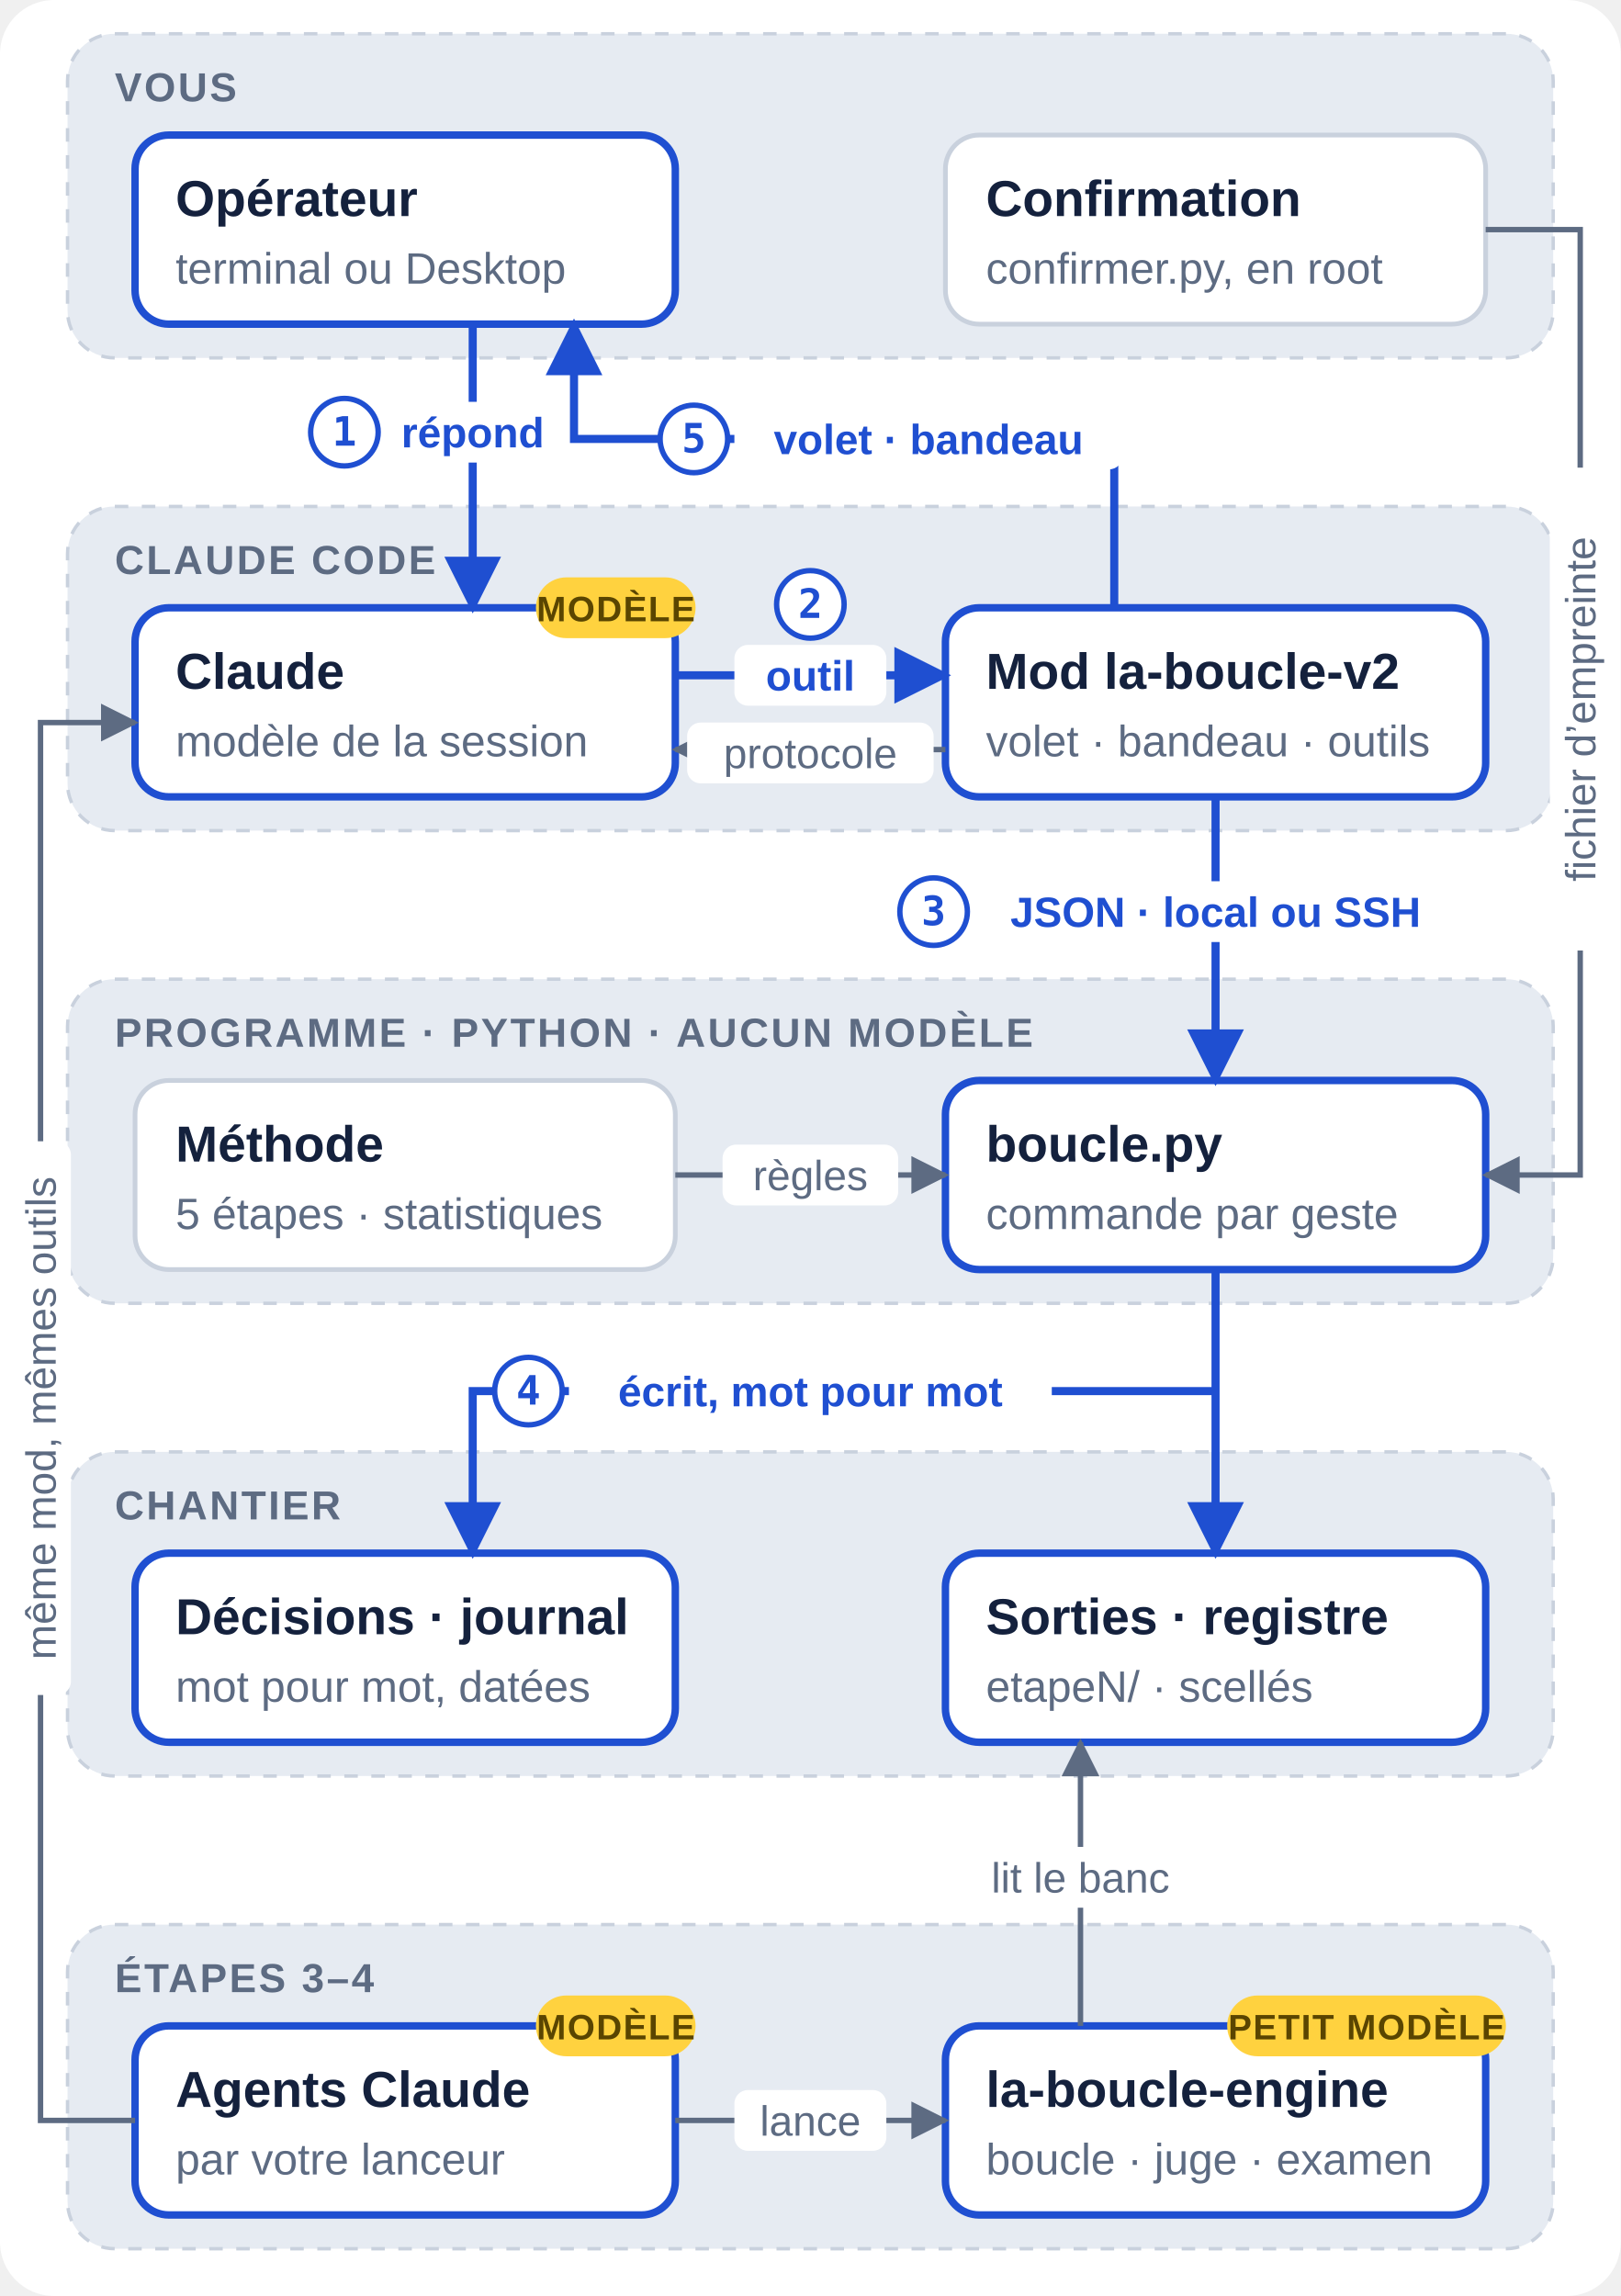
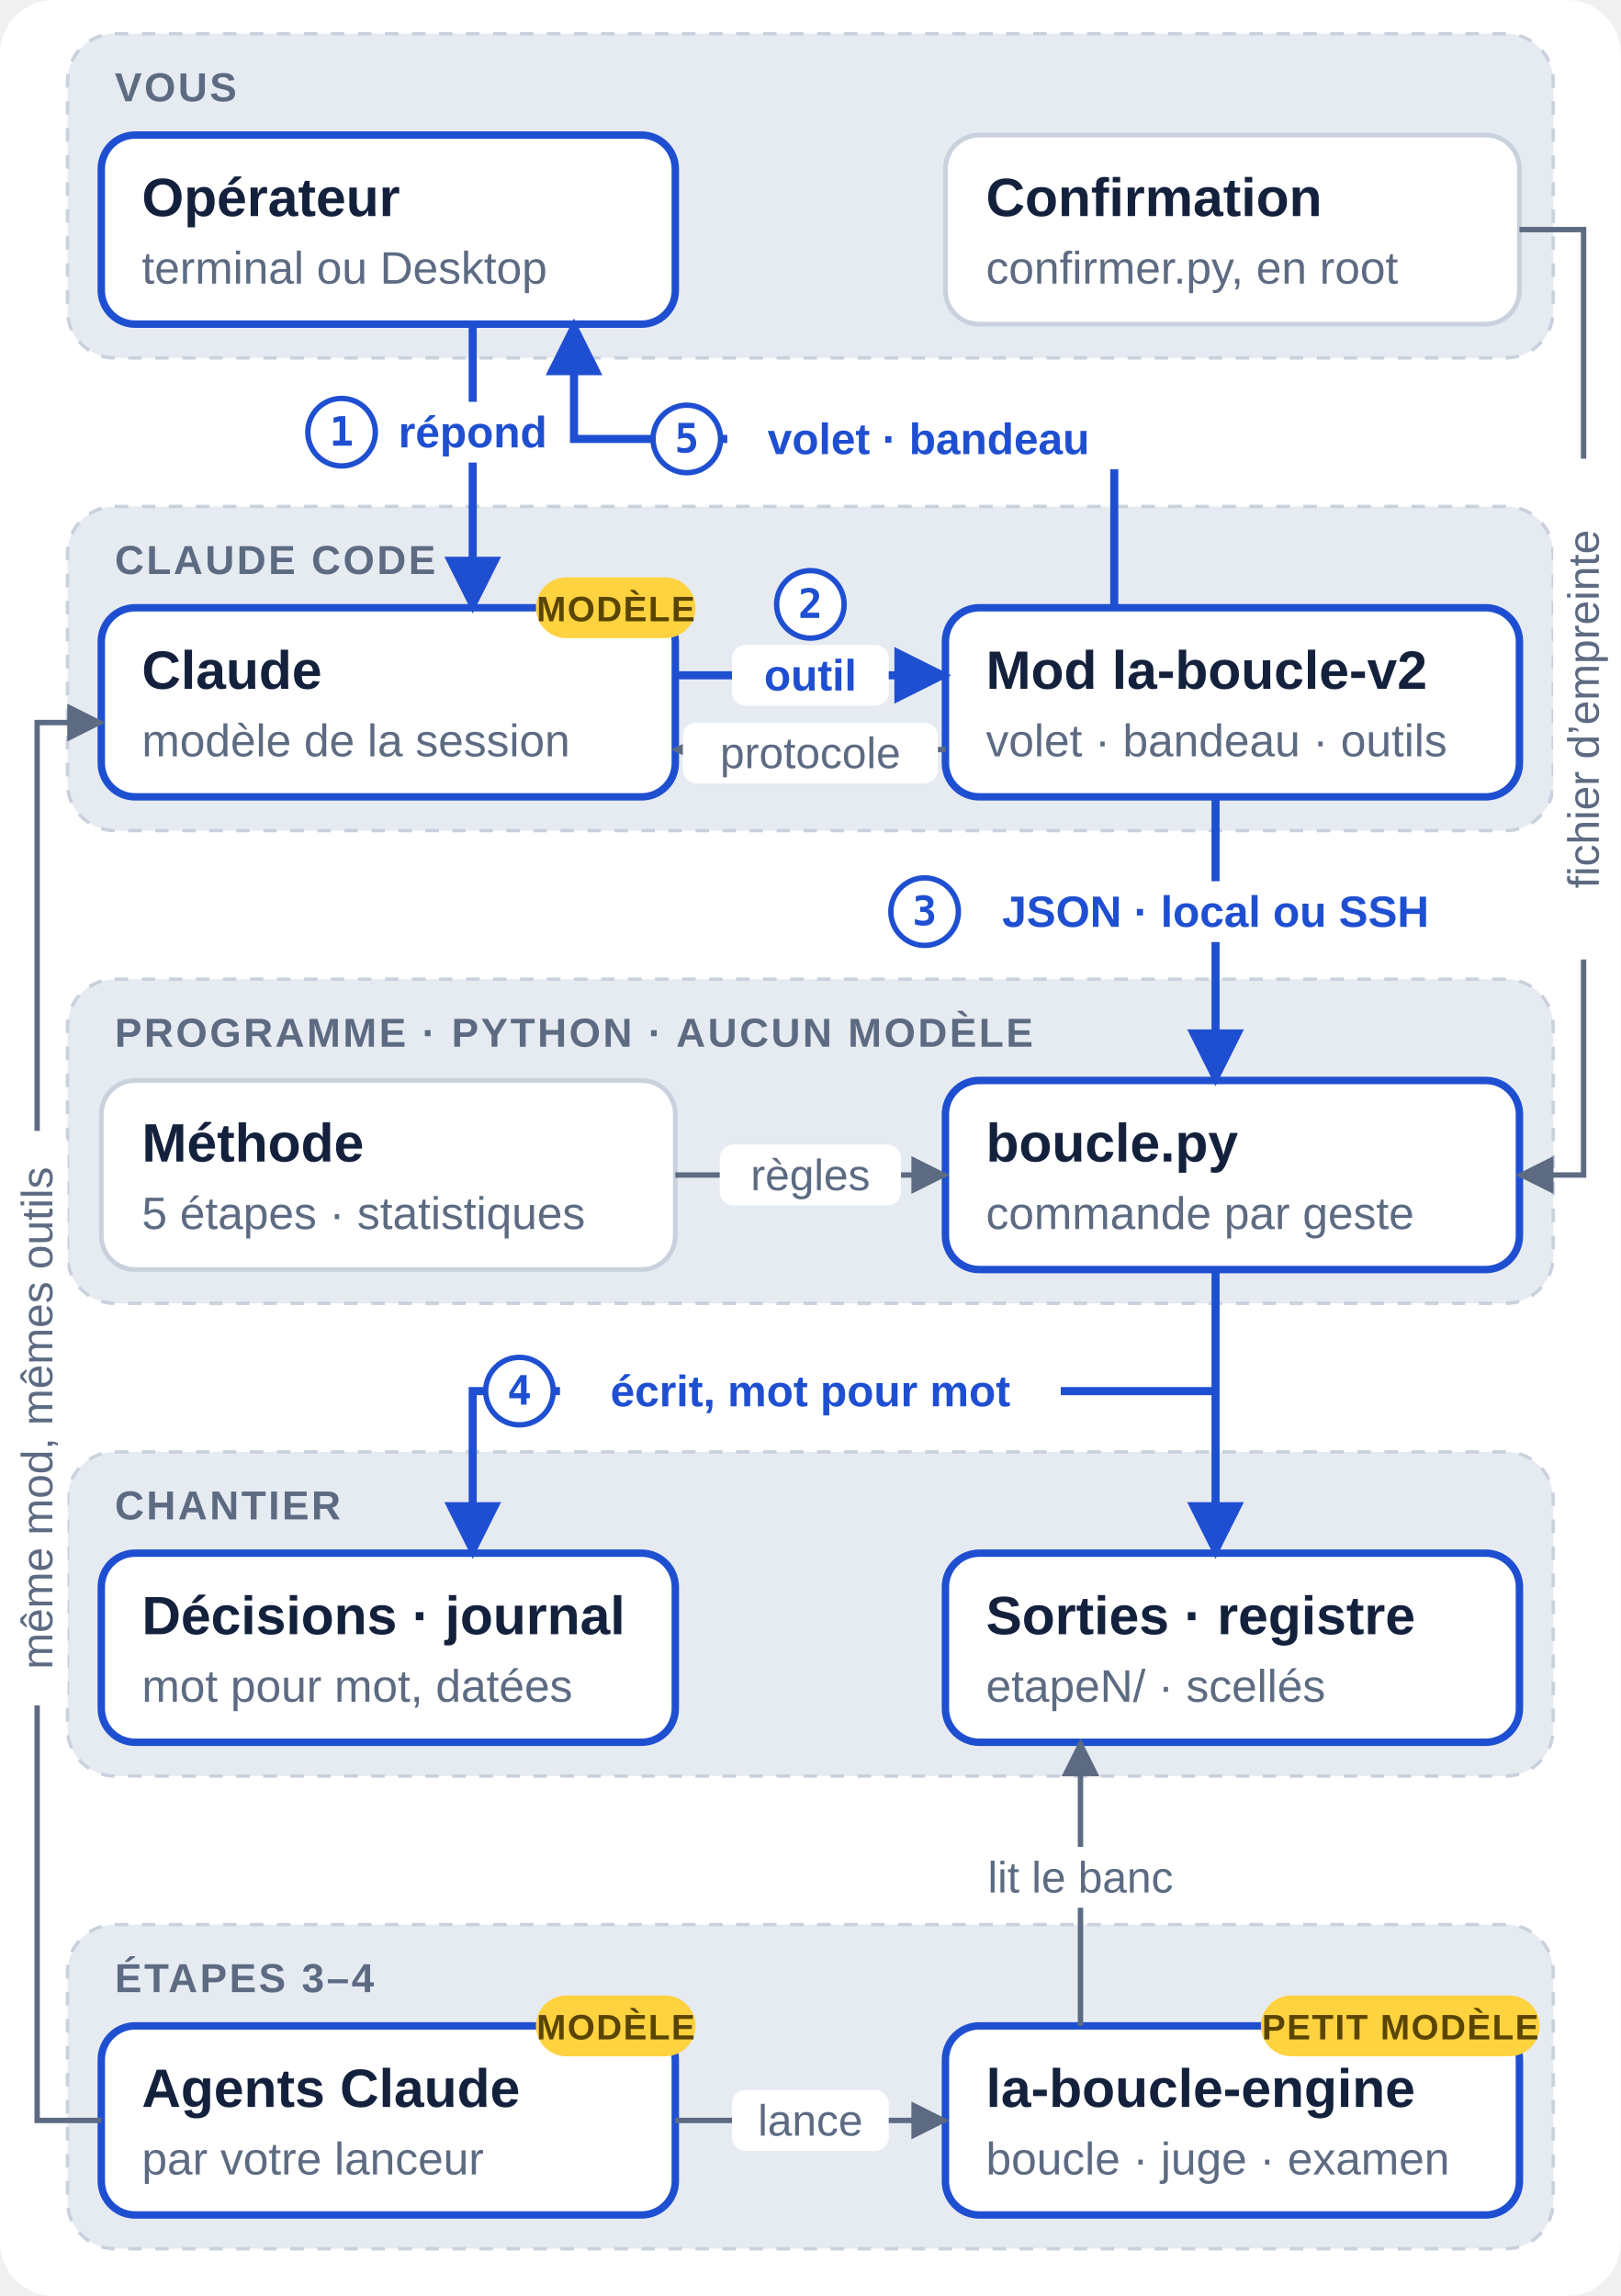
<svg xmlns="http://www.w3.org/2000/svg" viewBox="0 0 480 680" width="480" height="680" font-family="IBM Plex Sans, Segoe UI, Helvetica Neue, Arial, sans-serif" role="img" aria-label="Module La boucle : un geste, de l'opérateur aux fichiers du chantier">
  <defs>
    <marker id="m" viewBox="0 0 10 10" refX="9" refY="5" markerWidth="7" markerHeight="7" orient="auto-start-reverse">
      <path d="M0 0L10 5L0 10z" fill="#5d6b82" />
    </marker>
    <marker id="a" viewBox="0 0 10 10" refX="9" refY="5" markerWidth="7" markerHeight="7" orient="auto-start-reverse">
      <path d="M0 0L10 5L0 10z" fill="#1f4fd1" />
    </marker>
  </defs>
  <rect width="480" height="680" rx="16" fill="#ffffff" />
  <rect x="20" y="10" width="440" height="96" rx="14" fill="#e6ebf2" stroke="#c9d1dd" stroke-dasharray="4 4" />
  <text x="34" y="30" fill="#5d6b82" font-size="12" font-weight="600" letter-spacing=".7">VOUS</text>
  <rect x="20" y="150" width="440" height="96" rx="14" fill="#e6ebf2" stroke="#c9d1dd" stroke-dasharray="4 4" />
  <text x="34" y="170" fill="#5d6b82" font-size="12" font-weight="600" letter-spacing=".7">CLAUDE CODE</text>
  <rect x="20" y="290" width="440" height="96" rx="14" fill="#e6ebf2" stroke="#c9d1dd" stroke-dasharray="4 4" />
  <text x="34" y="310" fill="#5d6b82" font-size="12" font-weight="600" letter-spacing=".7">PROGRAMME · PYTHON · AUCUN MODÈLE</text>
  <rect x="20" y="430" width="440" height="96" rx="14" fill="#e6ebf2" stroke="#c9d1dd" stroke-dasharray="4 4" />
  <text x="34" y="450" fill="#5d6b82" font-size="12" font-weight="600" letter-spacing=".7">CHANTIER</text>
  <rect x="20" y="570" width="440" height="96" rx="14" fill="#e6ebf2" stroke="#c9d1dd" stroke-dasharray="4 4" />
  <text x="34" y="590" fill="#5d6b82" font-size="12" font-weight="600" letter-spacing=".7">ÉTAPES 3–4</text>
-   <rect x="40" y="40" width="160" height="56" rx="10" fill="#fff" stroke="#1f4fd1" stroke-width="2.2" />
-   <text x="52" y="64" fill="#14213d" font-size="15" font-weight="600">Opérateur</text>
-   <text x="52" y="84" fill="#5d6b82" font-size="13">terminal ou Desktop</text>
-   <rect x="280" y="40" width="160" height="56" rx="10" fill="#fff" stroke="#c9d1dd" stroke-width="1.4" />
-   <text x="292" y="64" fill="#14213d" font-size="15" font-weight="600">Confirmation</text>
-   <text x="292" y="84" fill="#5d6b82" font-size="13">confirmer.py, en root</text>
-   <rect x="40" y="180" width="160" height="56" rx="10" fill="#fff" stroke="#1f4fd1" stroke-width="2.2" />
-   <text x="52" y="204" fill="#14213d" font-size="15" font-weight="600">Claude</text>
-   <text x="52" y="224" fill="#5d6b82" font-size="13">modèle de la session</text>
+   <rect x="30" y="40" width="170" height="56" rx="10" fill="#fff" stroke="#1f4fd1" stroke-width="2.2" />
+   <text x="42" y="64" fill="#14213d" font-size="16" font-weight="600">Opérateur</text>
+   <text x="42" y="84" fill="#5d6b82" font-size="13.5">terminal ou Desktop</text>
+   <rect x="280" y="40" width="170" height="56" rx="10" fill="#fff" stroke="#c9d1dd" stroke-width="1.4" />
+   <text x="292" y="64" fill="#14213d" font-size="16" font-weight="600">Confirmation</text>
+   <text x="292" y="84" fill="#5d6b82" font-size="13.5">confirmer.py, en root</text>
+   <rect x="30" y="180" width="170" height="56" rx="10" fill="#fff" stroke="#1f4fd1" stroke-width="2.2" />
+   <text x="42" y="204" fill="#14213d" font-size="16" font-weight="600">Claude</text>
+   <text x="42" y="224" fill="#5d6b82" font-size="13.5">modèle de la session</text>
  <rect x="158.72" y="171" width="47.28" height="18" rx="9" fill="#ffd23f" />
  <text x="182.36" y="184" text-anchor="middle" fill="#5a4500" font-size="10.5" font-weight="700" letter-spacing=".4">MODÈLE</text>
-   <rect x="280" y="180" width="160" height="56" rx="10" fill="#fff" stroke="#1f4fd1" stroke-width="2.2" />
-   <text x="292" y="204" fill="#14213d" font-size="15" font-weight="600">Mod la-boucle-v2</text>
-   <text x="292" y="224" fill="#5d6b82" font-size="13">volet · bandeau · outils</text>
-   <rect x="40" y="320" width="160" height="56" rx="10" fill="#fff" stroke="#c9d1dd" stroke-width="1.4" />
-   <text x="52" y="344" fill="#14213d" font-size="15" font-weight="600">Méthode</text>
-   <text x="52" y="364" fill="#5d6b82" font-size="13">5 étapes · statistiques</text>
-   <rect x="280" y="320" width="160" height="56" rx="10" fill="#fff" stroke="#1f4fd1" stroke-width="2.2" />
-   <text x="292" y="344" fill="#14213d" font-size="15" font-weight="600">boucle.py</text>
-   <text x="292" y="364" fill="#5d6b82" font-size="13">commande par geste</text>
-   <rect x="40" y="460" width="160" height="56" rx="10" fill="#fff" stroke="#1f4fd1" stroke-width="2.2" />
-   <text x="52" y="484" fill="#14213d" font-size="15" font-weight="600">Décisions · journal</text>
-   <text x="52" y="504" fill="#5d6b82" font-size="13">mot pour mot, datées</text>
-   <rect x="280" y="460" width="160" height="56" rx="10" fill="#fff" stroke="#1f4fd1" stroke-width="2.2" />
-   <text x="292" y="484" fill="#14213d" font-size="15" font-weight="600">Sorties · registre</text>
-   <text x="292" y="504" fill="#5d6b82" font-size="13">etapeN/ · scellés</text>
-   <rect x="40" y="600" width="160" height="56" rx="10" fill="#fff" stroke="#1f4fd1" stroke-width="2.2" />
-   <text x="52" y="624" fill="#14213d" font-size="15" font-weight="600">Agents Claude</text>
-   <text x="52" y="644" fill="#5d6b82" font-size="13">par votre lanceur</text>
+   <rect x="280" y="180" width="170" height="56" rx="10" fill="#fff" stroke="#1f4fd1" stroke-width="2.2" />
+   <text x="292" y="204" fill="#14213d" font-size="16" font-weight="600">Mod la-boucle-v2</text>
+   <text x="292" y="224" fill="#5d6b82" font-size="13.5">volet · bandeau · outils</text>
+   <rect x="30" y="320" width="170" height="56" rx="10" fill="#fff" stroke="#c9d1dd" stroke-width="1.4" />
+   <text x="42" y="344" fill="#14213d" font-size="16" font-weight="600">Méthode</text>
+   <text x="42" y="364" fill="#5d6b82" font-size="13.5">5 étapes · statistiques</text>
+   <rect x="280" y="320" width="170" height="56" rx="10" fill="#fff" stroke="#1f4fd1" stroke-width="2.2" />
+   <text x="292" y="344" fill="#14213d" font-size="16" font-weight="600">boucle.py</text>
+   <text x="292" y="364" fill="#5d6b82" font-size="13.5">commande par geste</text>
+   <rect x="30" y="460" width="170" height="56" rx="10" fill="#fff" stroke="#1f4fd1" stroke-width="2.2" />
+   <text x="42" y="484" fill="#14213d" font-size="16" font-weight="600">Décisions · journal</text>
+   <text x="42" y="504" fill="#5d6b82" font-size="13.5">mot pour mot, datées</text>
+   <rect x="280" y="460" width="170" height="56" rx="10" fill="#fff" stroke="#1f4fd1" stroke-width="2.2" />
+   <text x="292" y="484" fill="#14213d" font-size="16" font-weight="600">Sorties · registre</text>
+   <text x="292" y="504" fill="#5d6b82" font-size="13.5">etapeN/ · scellés</text>
+   <rect x="30" y="600" width="170" height="56" rx="10" fill="#fff" stroke="#1f4fd1" stroke-width="2.2" />
+   <text x="42" y="624" fill="#14213d" font-size="16" font-weight="600">Agents Claude</text>
+   <text x="42" y="644" fill="#5d6b82" font-size="13.5">par votre lanceur</text>
  <rect x="158.72" y="591" width="47.28" height="18" rx="9" fill="#ffd23f" />
  <text x="182.36" y="604" text-anchor="middle" fill="#5a4500" font-size="10.5" font-weight="700" letter-spacing=".4">MODÈLE</text>
-   <rect x="280" y="600" width="160" height="56" rx="10" fill="#fff" stroke="#1f4fd1" stroke-width="2.2" />
-   <text x="292" y="624" fill="#14213d" font-size="15" font-weight="600">la-boucle-engine</text>
-   <text x="292" y="644" fill="#5d6b82" font-size="13">boucle · juge · examen</text>
-   <rect x="363.44" y="591" width="82.56" height="18" rx="9" fill="#ffd23f" />
-   <text x="404.72" y="604" text-anchor="middle" fill="#5a4500" font-size="10.5" font-weight="700" letter-spacing=".4">PETIT MODÈLE</text>
+   <rect x="280" y="600" width="170" height="56" rx="10" fill="#fff" stroke="#1f4fd1" stroke-width="2.2" />
+   <text x="292" y="624" fill="#14213d" font-size="16" font-weight="600">la-boucle-engine</text>
+   <text x="292" y="644" fill="#5d6b82" font-size="13.5">boucle · juge · examen</text>
+   <rect x="373.44" y="591" width="82.56" height="18" rx="9" fill="#ffd23f" />
+   <text x="414.72" y="604" text-anchor="middle" fill="#5a4500" font-size="10.5" font-weight="700" letter-spacing=".4">PETIT MODÈLE</text>
  <path d="M140 96V180" fill="none" stroke="#1f4fd1" stroke-width="2.4" marker-end="url(#a)" />
-   <rect x="114.0" y="119" width="52" height="18" rx="4" fill="#fff" />
-   <text x="140" y="132.5" text-anchor="middle" fill="#1f4fd1" font-size="12.5" font-weight="600">répond</text>
-   <circle cx="102.0" cy="128" r="10" fill="#fff" stroke="#1f4fd1" stroke-width="1.6" />
-   <text x="102.0" y="132" text-anchor="middle" fill="#1f4fd1" font-size="12" font-weight="700" font-family="IBM Plex Mono, Consolas, monospace">1</text>
+   <rect x="113.16" y="119" width="53.68" height="18" rx="4" fill="#fff" />
+   <text x="140" y="132.5" text-anchor="middle" fill="#1f4fd1" font-size="13" font-weight="600">répond</text>
+   <circle cx="101.16" cy="128" r="10" fill="#fff" stroke="#1f4fd1" stroke-width="1.6" />
+   <text x="101.16" y="132" text-anchor="middle" fill="#1f4fd1" font-size="12" font-weight="700" font-family="IBM Plex Mono, Consolas, monospace">1</text>
  <path d="M200 200H280" fill="none" stroke="#1f4fd1" stroke-width="2.4" marker-end="url(#a)" />
-   <rect x="217.5" y="191" width="45.0" height="18" rx="4" fill="#fff" />
-   <text x="240" y="204.5" text-anchor="middle" fill="#1f4fd1" font-size="12.5" font-weight="600">outil</text>
+   <rect x="216.8" y="191" width="46.4" height="18" rx="4" fill="#fff" />
+   <text x="240" y="204.5" text-anchor="middle" fill="#1f4fd1" font-size="13" font-weight="600">outil</text>
  <circle cx="240" cy="179" r="10" fill="#fff" stroke="#1f4fd1" stroke-width="1.6" />
  <text x="240" y="183" text-anchor="middle" fill="#1f4fd1" font-size="12" font-weight="700" font-family="IBM Plex Mono, Consolas, monospace">2</text>
  <path d="M280 222H200" fill="none" stroke="#5d6b82" stroke-width="1.6" marker-end="url(#m)" />
-   <rect x="203.5" y="214" width="73.0" height="18" rx="4" fill="#fff" />
-   <text x="240" y="227.5" text-anchor="middle" fill="#5d6b82" font-size="12.5" font-weight="400">protocole</text>
+   <rect x="202.24" y="214" width="75.52" height="18" rx="4" fill="#fff" />
+   <text x="240" y="227.5" text-anchor="middle" fill="#5d6b82" font-size="13" font-weight="400">protocole</text>
  <path d="M360 236V320" fill="none" stroke="#1f4fd1" stroke-width="2.4" marker-end="url(#a)" />
-   <rect x="288.5" y="261" width="143.0" height="18" rx="4" fill="#fff" />
-   <text x="360" y="274.5" text-anchor="middle" fill="#1f4fd1" font-size="12.5" font-weight="600">JSON · local ou SSH</text>
-   <circle cx="276.5" cy="270" r="10" fill="#fff" stroke="#1f4fd1" stroke-width="1.6" />
-   <text x="276.5" y="274" text-anchor="middle" fill="#1f4fd1" font-size="12" font-weight="700" font-family="IBM Plex Mono, Consolas, monospace">3</text>
+   <rect x="285.84" y="261" width="148.32" height="18" rx="4" fill="#fff" />
+   <text x="360" y="274.5" text-anchor="middle" fill="#1f4fd1" font-size="13" font-weight="600">JSON · local ou SSH</text>
+   <circle cx="273.84" cy="270" r="10" fill="#fff" stroke="#1f4fd1" stroke-width="1.6" />
+   <text x="273.84" y="274" text-anchor="middle" fill="#1f4fd1" font-size="12" font-weight="700" font-family="IBM Plex Mono, Consolas, monospace">3</text>
  <path d="M360 376V460" fill="none" stroke="#1f4fd1" stroke-width="2.4" marker-end="url(#a)" />
  <path d="M360 412H140V460" fill="none" stroke="#1f4fd1" stroke-width="2.4" marker-end="url(#a)" />
-   <rect x="168.5" y="403" width="143.0" height="18" rx="4" fill="#fff" />
-   <text x="240" y="416.5" text-anchor="middle" fill="#1f4fd1" font-size="12.5" font-weight="600">écrit, mot pour mot</text>
-   <circle cx="156.5" cy="412" r="10" fill="#fff" stroke="#1f4fd1" stroke-width="1.6" />
-   <text x="156.5" y="416" text-anchor="middle" fill="#1f4fd1" font-size="12" font-weight="700" font-family="IBM Plex Mono, Consolas, monospace">4</text>
+   <rect x="165.84" y="403" width="148.32" height="18" rx="4" fill="#fff" />
+   <text x="240" y="416.5" text-anchor="middle" fill="#1f4fd1" font-size="13" font-weight="600">écrit, mot pour mot</text>
+   <circle cx="153.84" cy="412" r="10" fill="#fff" stroke="#1f4fd1" stroke-width="1.6" />
+   <text x="153.84" y="416" text-anchor="middle" fill="#1f4fd1" font-size="12" font-weight="700" font-family="IBM Plex Mono, Consolas, monospace">4</text>
  <path d="M330 180V130H170V96" fill="none" stroke="#1f4fd1" stroke-width="2.4" marker-end="url(#a)" />
-   <rect x="217.5" y="121" width="115" height="18" rx="4" fill="#fff" />
-   <text x="275" y="134.5" text-anchor="middle" fill="#1f4fd1" font-size="12.5" font-weight="600">volet · bandeau</text>
-   <circle cx="205.5" cy="130" r="10" fill="#fff" stroke="#1f4fd1" stroke-width="1.6" />
-   <text x="205.5" y="134" text-anchor="middle" fill="#1f4fd1" font-size="12" font-weight="700" font-family="IBM Plex Mono, Consolas, monospace">5</text>
+   <rect x="215.4" y="121" width="119.2" height="18" rx="4" fill="#fff" />
+   <text x="275" y="134.5" text-anchor="middle" fill="#1f4fd1" font-size="13" font-weight="600">volet · bandeau</text>
+   <circle cx="203.4" cy="130" r="10" fill="#fff" stroke="#1f4fd1" stroke-width="1.6" />
+   <text x="203.4" y="134" text-anchor="middle" fill="#1f4fd1" font-size="12" font-weight="700" font-family="IBM Plex Mono, Consolas, monospace">5</text>
  <path d="M200 348H280" fill="none" stroke="#5d6b82" stroke-width="1.6" marker-end="url(#m)" />
-   <rect x="214.0" y="339" width="52" height="18" rx="4" fill="#fff" />
-   <text x="240" y="352.5" text-anchor="middle" fill="#5d6b82" font-size="12.5" font-weight="400">règles</text>
-   <path d="M440 68H468V348H440" fill="none" stroke="#5d6b82" stroke-width="1.6" marker-end="url(#m)" />
-   <g transform="rotate(-90 468 210)">
-     <rect x="396.5" y="201" width="143.0" height="18" rx="4" fill="#fff" />
-     <text x="468" y="214.5" text-anchor="middle" fill="#5d6b82" font-size="12.5" font-weight="400">fichier d’empreinte</text>
+   <rect x="213.16" y="339" width="53.68" height="18" rx="4" fill="#fff" />
+   <text x="240" y="352.5" text-anchor="middle" fill="#5d6b82" font-size="13" font-weight="400">règles</text>
+   <path d="M450 68H469V348H450" fill="none" stroke="#5d6b82" stroke-width="1.6" marker-end="url(#m)" />
+   <g transform="rotate(-90 469 210)">
+     <rect x="394.84" y="201" width="148.32" height="18" rx="4" fill="#fff" />
+     <text x="469" y="214.5" text-anchor="middle" fill="#5d6b82" font-size="13" font-weight="400">fichier d’empreinte</text>
  </g>
  <path d="M200 628H280" fill="none" stroke="#5d6b82" stroke-width="1.6" marker-end="url(#m)" />
-   <rect x="217.5" y="619" width="45.0" height="18" rx="4" fill="#fff" />
-   <text x="240" y="632.5" text-anchor="middle" fill="#5d6b82" font-size="12.5" font-weight="400">lance</text>
+   <rect x="216.8" y="619" width="46.4" height="18" rx="4" fill="#fff" />
+   <text x="240" y="632.5" text-anchor="middle" fill="#5d6b82" font-size="13" font-weight="400">lance</text>
  <path d="M320 600V516" fill="none" stroke="#5d6b82" stroke-width="1.6" marker-end="url(#m)" />
-   <rect x="276.5" y="547" width="87" height="18" rx="4" fill="#fff" />
-   <text x="320" y="560.5" text-anchor="middle" fill="#5d6b82" font-size="12.5" font-weight="400">lit le banc</text>
-   <path d="M40 628H12V214H40" fill="none" stroke="#5d6b82" stroke-width="1.6" marker-end="url(#m)" />
-   <g transform="rotate(-90 12 420)">
-     <rect x="-70" y="411" width="164" height="18" rx="4" fill="#fff" />
-     <text x="12" y="424.5" text-anchor="middle" fill="#5d6b82" font-size="12.5" font-weight="400">même mod, mêmes outils</text>
+   <rect x="274.96" y="547" width="90.08" height="18" rx="4" fill="#fff" />
+   <text x="320" y="560.5" text-anchor="middle" fill="#5d6b82" font-size="13" font-weight="400">lit le banc</text>
+   <path d="M30 628H11V214H30" fill="none" stroke="#5d6b82" stroke-width="1.6" marker-end="url(#m)" />
+   <g transform="rotate(-90 11 420)">
+     <rect x="-74.08" y="411" width="170.16" height="18" rx="4" fill="#fff" />
+     <text x="11" y="424.5" text-anchor="middle" fill="#5d6b82" font-size="13" font-weight="400">même mod, mêmes outils</text>
  </g>
</svg>
